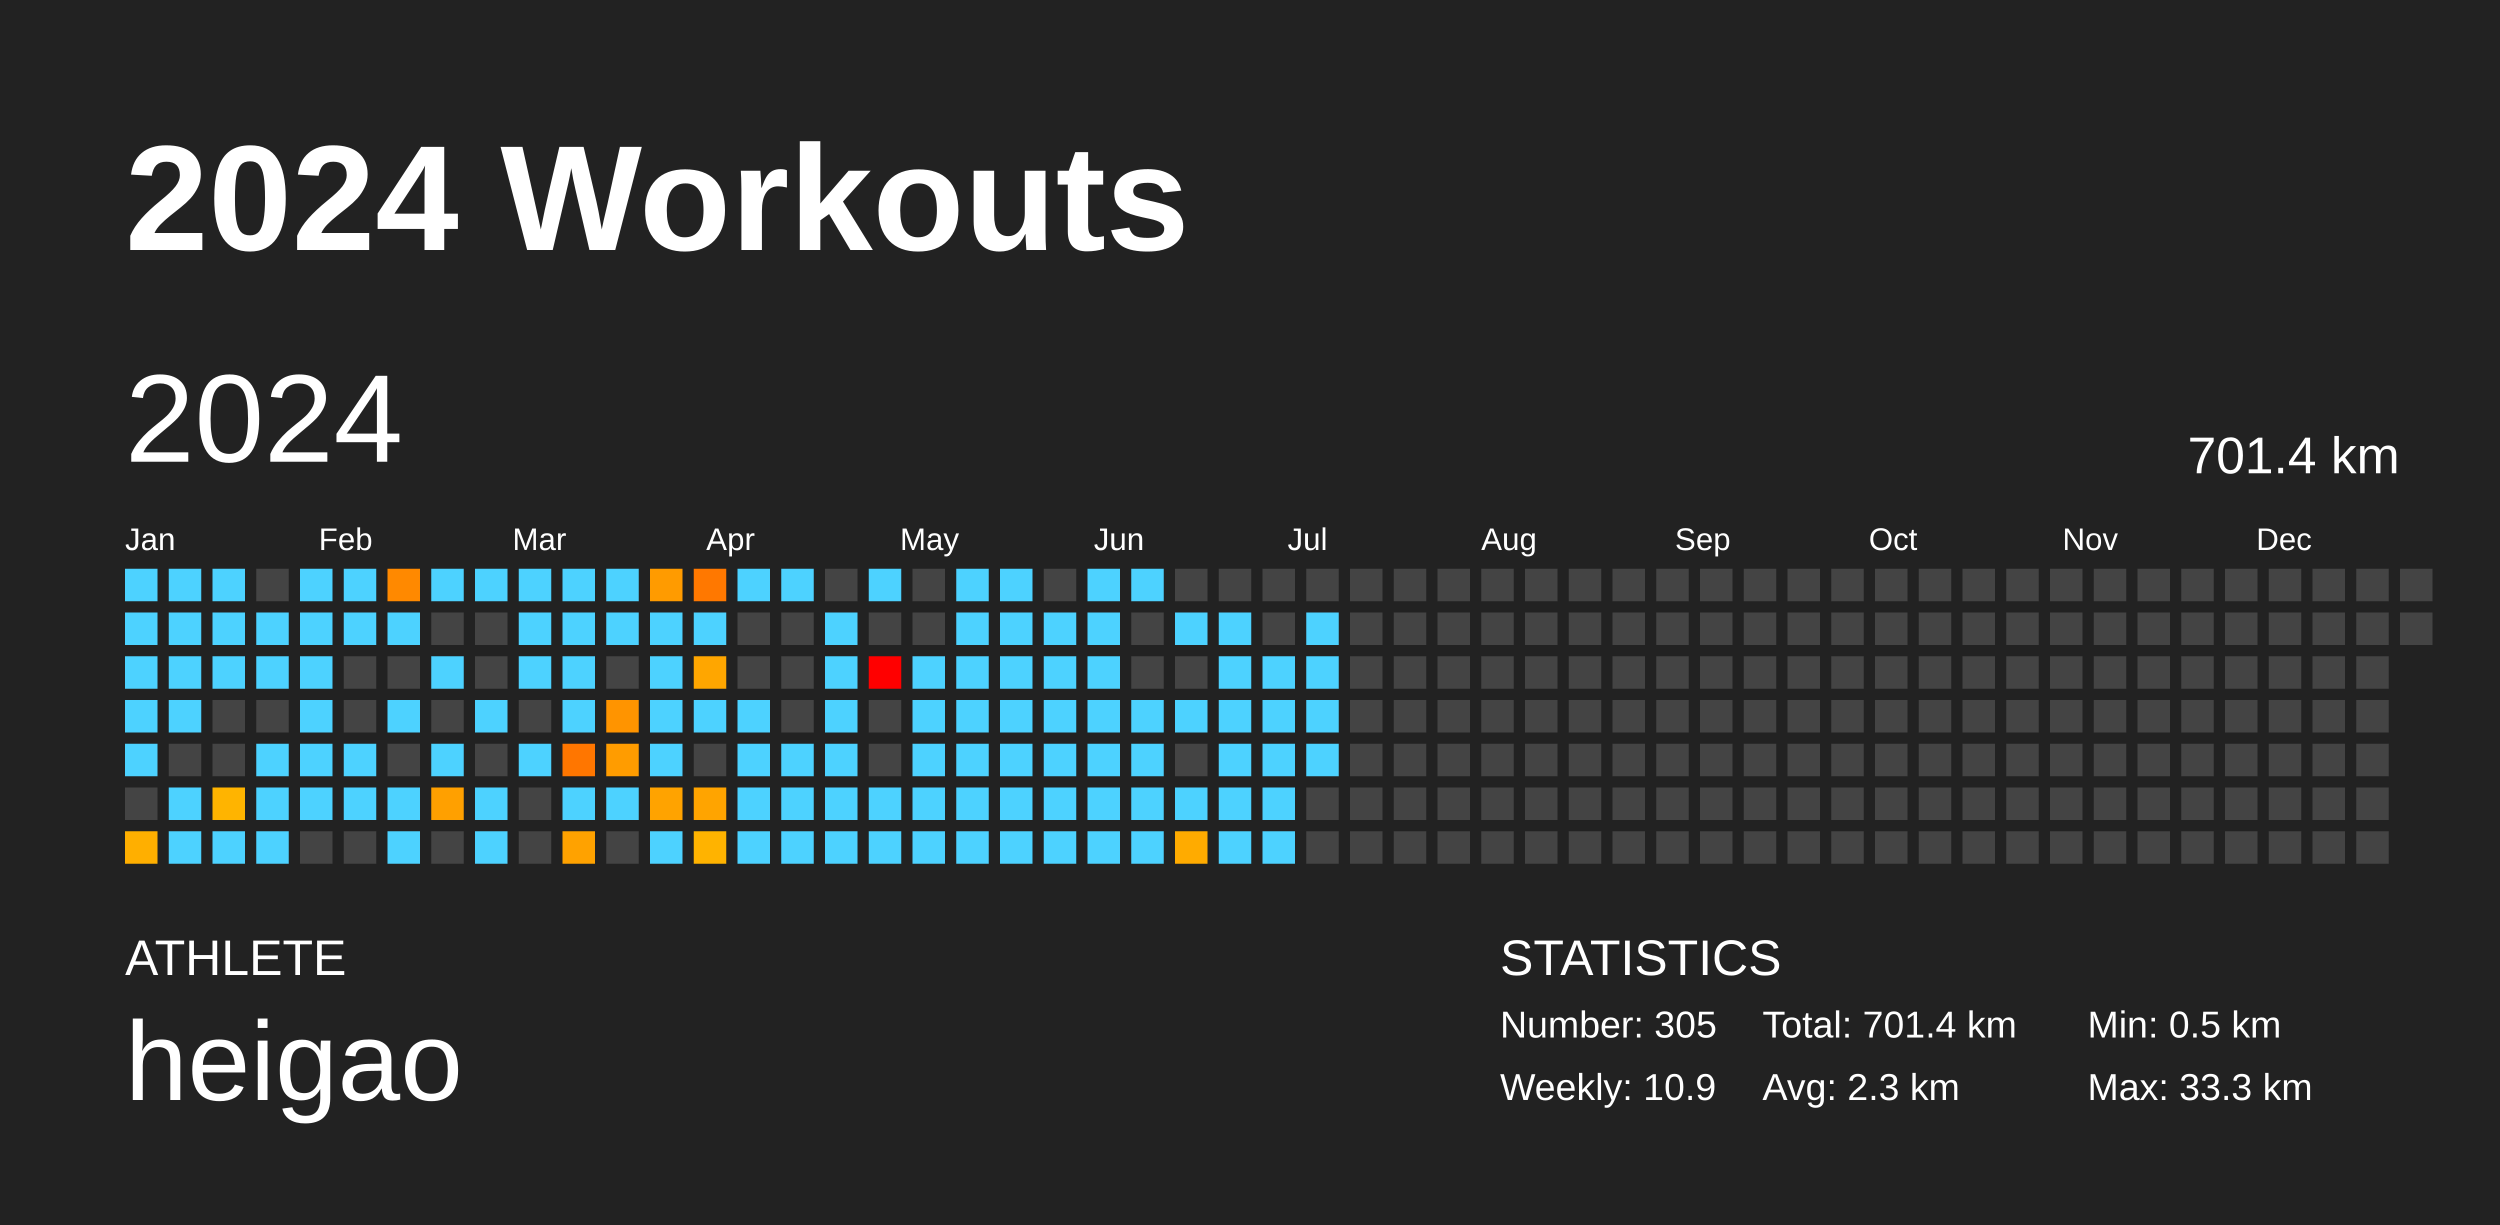
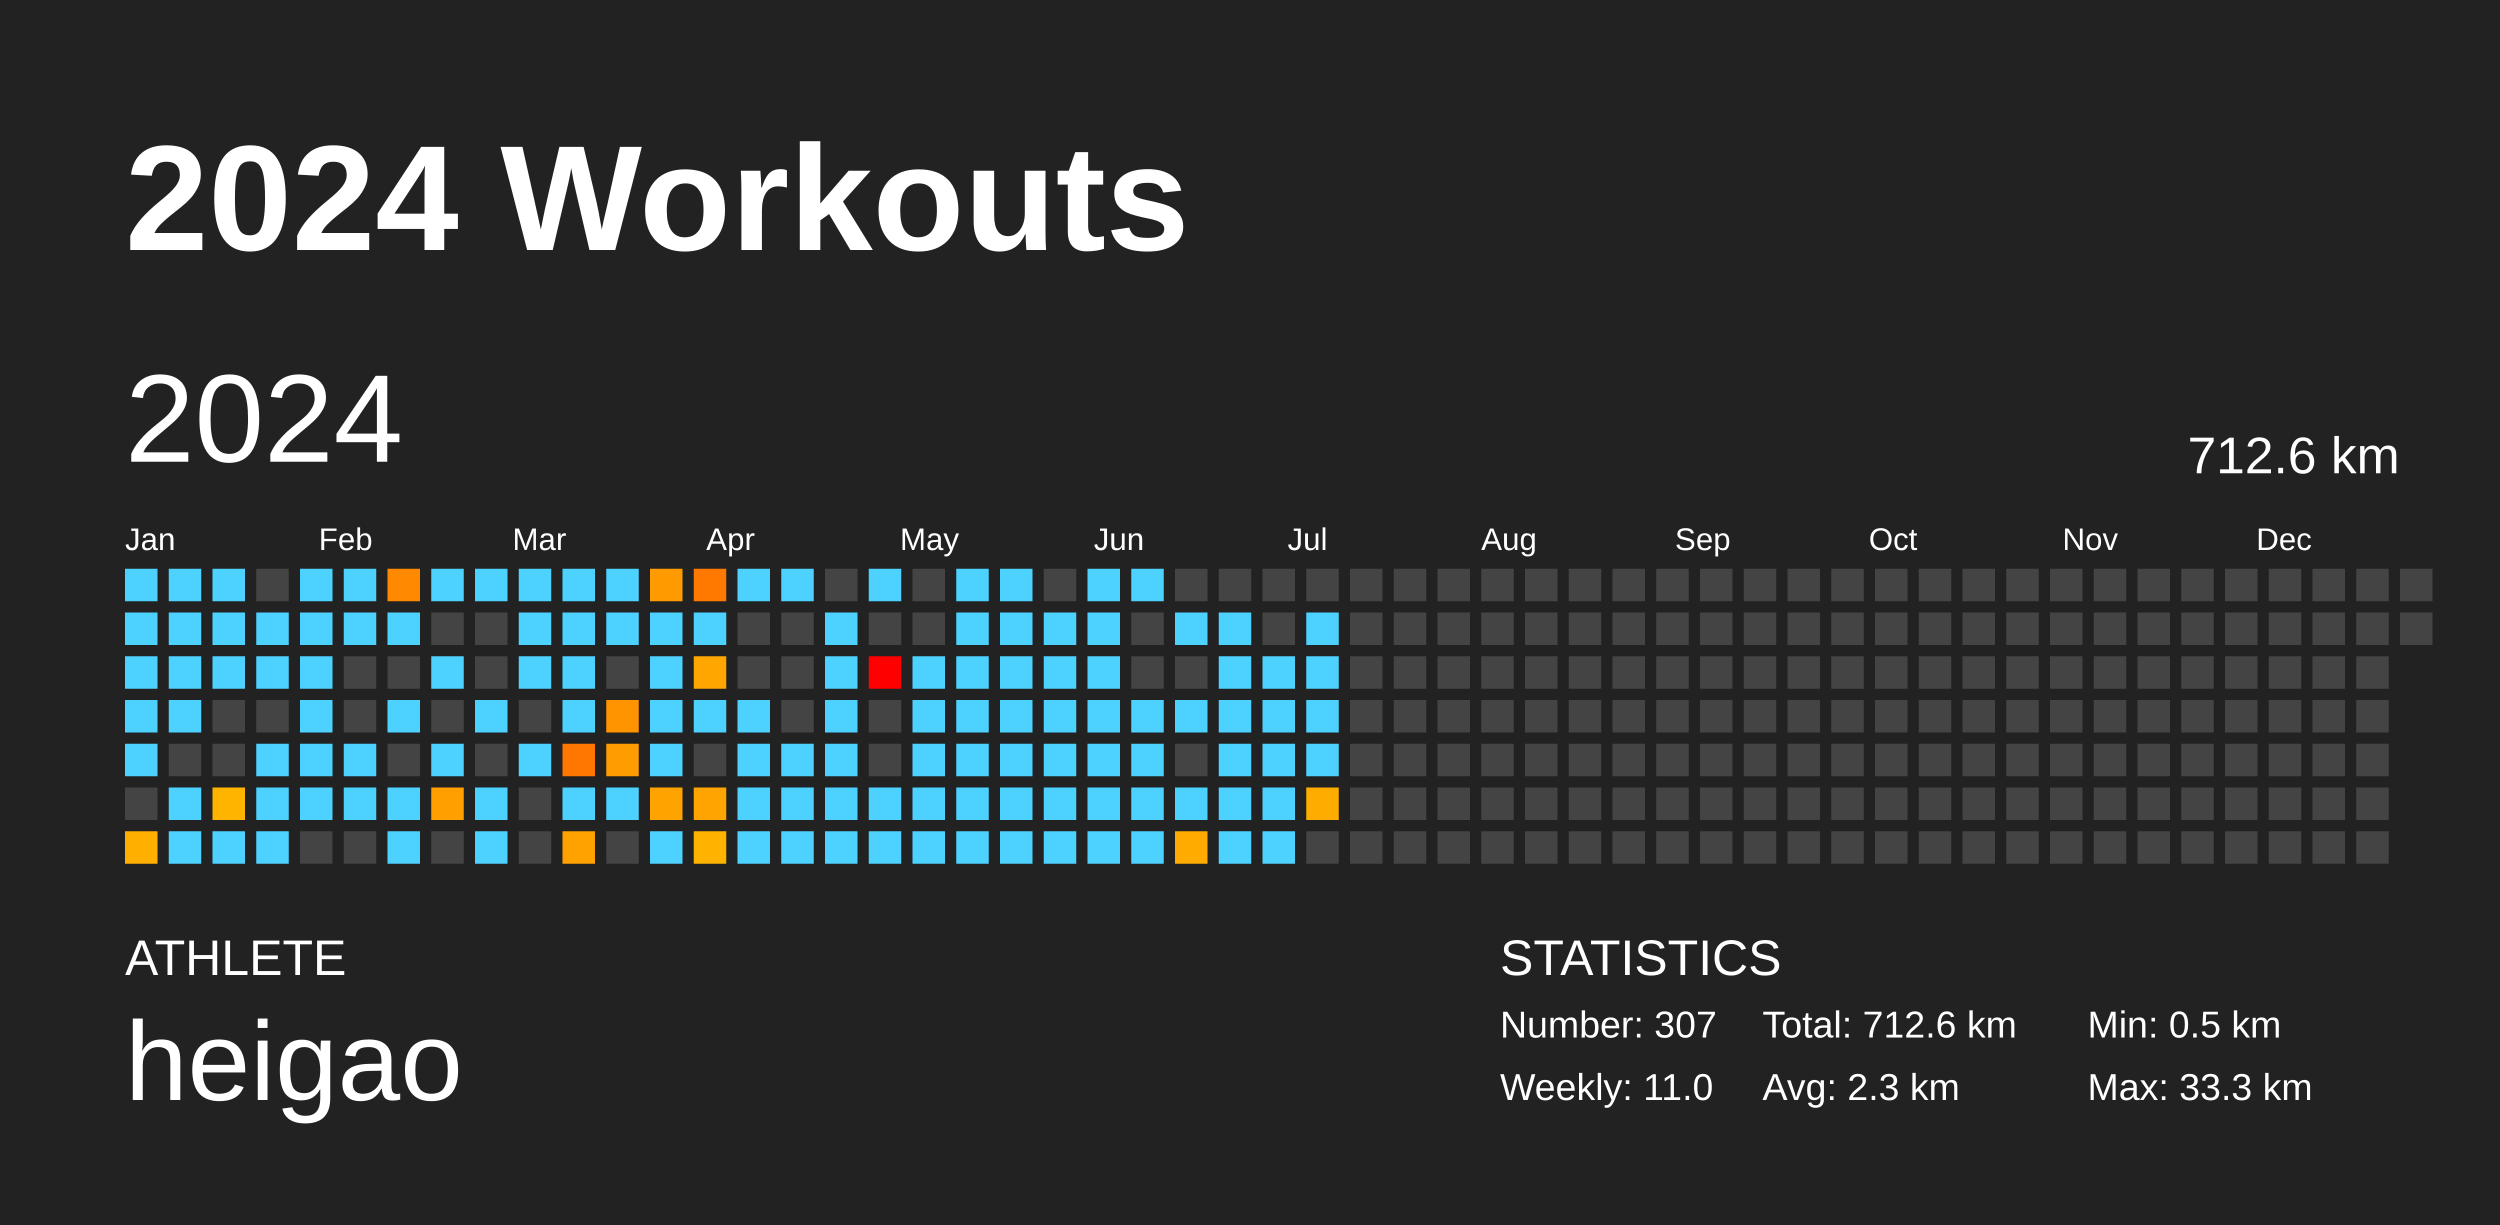
<svg xmlns="http://www.w3.org/2000/svg" baseProfile="full" height="98mm" version="1.1" viewBox="0,0,200,98" width="200mm">
  <defs />
  <rect fill="#222222" height="98" width="200" x="0" y="0" />
  <text fill="#FFFFFF" style="font-size:12px; font-family:Arial; font-weight:bold;" x="10" y="20">2024 Workouts</text>
  <text fill="#FFFFFF" style="font-size:4px; font-family:Arial" x="10" y="78">ATHLETE</text>
  <text fill="#FFFFFF" style="font-size:9px; font-family:Arial" x="10" y="88">heigao</text>
  <text fill="#FFFFFF" style="font-size:4px; font-family:Arial" x="120" y="78">STATISTICS</text>
-   <text fill="#FFFFFF" style="font-size:3px; font-family:Arial" x="120" y="83">Number: 305</text>
-   <text fill="#FFFFFF" style="font-size:3px; font-family:Arial" x="120" y="88">Weekly: 10.9</text>
-   <text fill="#FFFFFF" style="font-size:3px; font-family:Arial" x="141" y="83">Total: 701.4 km</text>
+   <text fill="#FFFFFF" style="font-size:3px; font-family:Arial" x="120" y="83">Number: 307</text>
+   <text fill="#FFFFFF" style="font-size:3px; font-family:Arial" x="120" y="88">Weekly: 11.0</text>
+   <text fill="#FFFFFF" style="font-size:3px; font-family:Arial" x="141" y="83">Total: 712.6 km</text>
  <text fill="#FFFFFF" style="font-size:3px; font-family:Arial" x="141" y="88">Avg: 2.3 km</text>
  <text fill="#FFFFFF" style="font-size:3px; font-family:Arial" x="167" y="83">Min: 0.5 km</text>
  <text fill="#FFFFFF" style="font-size:3px; font-family:Arial" x="167" y="88">Max: 33.3 km</text>
  <text dominant-baseline="hanging" fill="#FFFFFF" style="font-size:10.0px; font-family:Arial;" x="10" y="30">2024</text>
-   <text dominant-baseline="hanging" fill="#FFFFFF" style="font-size:4.125px; font-family:Arial;" x="175" y="35">701.4 km</text>
+   <text dominant-baseline="hanging" fill="#FFFFFF" style="font-size:4.125px; font-family:Arial;" x="175" y="35">712.6 km</text>
  <text fill="#FFFFFF" style="font-size:2.5px; font-family:Arial" x="10.0" y="44">Jan</text>
  <text fill="#FFFFFF" style="font-size:2.5px; font-family:Arial" x="25.5" y="44">Feb</text>
  <text fill="#FFFFFF" style="font-size:2.5px; font-family:Arial" x="41.0" y="44">Mar</text>
  <text fill="#FFFFFF" style="font-size:2.5px; font-family:Arial" x="56.5" y="44">Apr</text>
  <text fill="#FFFFFF" style="font-size:2.5px; font-family:Arial" x="72.0" y="44">May</text>
  <text fill="#FFFFFF" style="font-size:2.5px; font-family:Arial" x="87.5" y="44">Jun</text>
  <text fill="#FFFFFF" style="font-size:2.5px; font-family:Arial" x="103.0" y="44">Jul</text>
  <text fill="#FFFFFF" style="font-size:2.5px; font-family:Arial" x="118.5" y="44">Aug</text>
  <text fill="#FFFFFF" style="font-size:2.5px; font-family:Arial" x="134.0" y="44">Sep</text>
  <text fill="#FFFFFF" style="font-size:2.5px; font-family:Arial" x="149.5" y="44">Oct</text>
  <text fill="#FFFFFF" style="font-size:2.5px; font-family:Arial" x="165.0" y="44">Nov</text>
  <text fill="#FFFFFF" style="font-size:2.5px; font-family:Arial" x="180.5" y="44">Dec</text>
  <rect fill="#4dd2ff" height="2.6" width="2.6" x="10.0" y="45.5" />
  <rect fill="#4dd2ff" height="2.6" width="2.6" x="10.0" y="49.0" />
  <rect fill="#4dd2ff" height="2.6" width="2.6" x="10.0" y="52.5" />
  <rect fill="#4dd2ff" height="2.6" width="2.6" x="10.0" y="56.0" />
  <rect fill="#4dd2ff" height="2.6" width="2.6" x="10.0" y="59.5" />
  <rect fill="#444444" height="2.6" width="2.6" x="10.0" y="63.0" />
  <rect fill="#ffaf00" height="2.6" width="2.6" x="10.0" y="66.5" />
  <rect fill="#4dd2ff" height="2.6" width="2.6" x="13.5" y="45.5" />
  <rect fill="#4dd2ff" height="2.6" width="2.6" x="13.5" y="49.0" />
  <rect fill="#4dd2ff" height="2.6" width="2.6" x="13.5" y="52.5" />
  <rect fill="#4dd2ff" height="2.6" width="2.6" x="13.5" y="56.0" />
  <rect fill="#444444" height="2.6" width="2.6" x="13.5" y="59.5" />
  <rect fill="#4dd2ff" height="2.6" width="2.6" x="13.5" y="63.0" />
  <rect fill="#4dd2ff" height="2.6" width="2.6" x="13.5" y="66.5" />
  <rect fill="#4dd2ff" height="2.6" width="2.6" x="17.0" y="45.5" />
  <rect fill="#4dd2ff" height="2.6" width="2.6" x="17.0" y="49.0" />
  <rect fill="#4dd2ff" height="2.6" width="2.6" x="17.0" y="52.5" />
  <rect fill="#444444" height="2.6" width="2.6" x="17.0" y="56.0" />
  <rect fill="#444444" height="2.6" width="2.6" x="17.0" y="59.5" />
  <rect fill="#ffb400" height="2.6" width="2.6" x="17.0" y="63.0" />
  <rect fill="#4dd2ff" height="2.6" width="2.6" x="17.0" y="66.5" />
  <rect fill="#444444" height="2.6" width="2.6" x="20.5" y="45.5" />
  <rect fill="#4dd2ff" height="2.6" width="2.6" x="20.5" y="49.0" />
  <rect fill="#4dd2ff" height="2.6" width="2.6" x="20.5" y="52.5" />
  <rect fill="#444444" height="2.6" width="2.6" x="20.5" y="56.0" />
  <rect fill="#4dd2ff" height="2.6" width="2.6" x="20.5" y="59.5" />
  <rect fill="#4dd2ff" height="2.6" width="2.6" x="20.5" y="63.0" />
  <rect fill="#4dd2ff" height="2.6" width="2.6" x="20.5" y="66.5" />
  <rect fill="#4dd2ff" height="2.6" width="2.6" x="24.0" y="45.5" />
  <rect fill="#4dd2ff" height="2.6" width="2.6" x="24.0" y="49.0" />
  <rect fill="#4dd2ff" height="2.6" width="2.6" x="24.0" y="52.5" />
  <rect fill="#4dd2ff" height="2.6" width="2.6" x="24.0" y="56.0" />
  <rect fill="#4dd2ff" height="2.6" width="2.6" x="24.0" y="59.5" />
  <rect fill="#4dd2ff" height="2.6" width="2.6" x="24.0" y="63.0" />
  <rect fill="#444444" height="2.6" width="2.6" x="24.0" y="66.5" />
  <rect fill="#4dd2ff" height="2.6" width="2.6" x="27.5" y="45.5" />
  <rect fill="#4dd2ff" height="2.6" width="2.6" x="27.5" y="49.0" />
  <rect fill="#444444" height="2.6" width="2.6" x="27.5" y="52.5" />
  <rect fill="#444444" height="2.6" width="2.6" x="27.5" y="56.0" />
  <rect fill="#4dd2ff" height="2.6" width="2.6" x="27.5" y="59.5" />
  <rect fill="#4dd2ff" height="2.6" width="2.6" x="27.5" y="63.0" />
  <rect fill="#444444" height="2.6" width="2.6" x="27.5" y="66.5" />
  <rect fill="#ff8900" height="2.6" width="2.6" x="31.0" y="45.5" />
  <rect fill="#4dd2ff" height="2.6" width="2.6" x="31.0" y="49.0" />
  <rect fill="#444444" height="2.6" width="2.6" x="31.0" y="52.5" />
  <rect fill="#4dd2ff" height="2.6" width="2.6" x="31.0" y="56.0" />
  <rect fill="#444444" height="2.6" width="2.6" x="31.0" y="59.5" />
  <rect fill="#4dd2ff" height="2.6" width="2.6" x="31.0" y="63.0" />
  <rect fill="#4dd2ff" height="2.6" width="2.6" x="31.0" y="66.5" />
  <rect fill="#4dd2ff" height="2.6" width="2.6" x="34.5" y="45.5" />
  <rect fill="#444444" height="2.6" width="2.6" x="34.5" y="49.0" />
  <rect fill="#4dd2ff" height="2.6" width="2.6" x="34.5" y="52.5" />
  <rect fill="#444444" height="2.6" width="2.6" x="34.5" y="56.0" />
  <rect fill="#4dd2ff" height="2.6" width="2.6" x="34.5" y="59.5" />
  <rect fill="#ffa000" height="2.6" width="2.6" x="34.5" y="63.0" />
  <rect fill="#444444" height="2.6" width="2.6" x="34.5" y="66.5" />
  <rect fill="#4dd2ff" height="2.6" width="2.6" x="38.0" y="45.5" />
  <rect fill="#444444" height="2.6" width="2.6" x="38.0" y="49.0" />
  <rect fill="#444444" height="2.6" width="2.6" x="38.0" y="52.5" />
  <rect fill="#4dd2ff" height="2.6" width="2.6" x="38.0" y="56.0" />
  <rect fill="#444444" height="2.6" width="2.6" x="38.0" y="59.5" />
  <rect fill="#4dd2ff" height="2.6" width="2.6" x="38.0" y="63.0" />
  <rect fill="#4dd2ff" height="2.6" width="2.6" x="38.0" y="66.5" />
  <rect fill="#4dd2ff" height="2.6" width="2.6" x="41.5" y="45.5" />
  <rect fill="#4dd2ff" height="2.6" width="2.6" x="41.5" y="49.0" />
  <rect fill="#4dd2ff" height="2.6" width="2.6" x="41.5" y="52.5" />
  <rect fill="#444444" height="2.6" width="2.6" x="41.5" y="56.0" />
  <rect fill="#4dd2ff" height="2.6" width="2.6" x="41.5" y="59.5" />
  <rect fill="#444444" height="2.6" width="2.6" x="41.5" y="63.0" />
  <rect fill="#444444" height="2.6" width="2.6" x="41.5" y="66.5" />
  <rect fill="#4dd2ff" height="2.6" width="2.6" x="45.0" y="45.5" />
  <rect fill="#4dd2ff" height="2.6" width="2.6" x="45.0" y="49.0" />
  <rect fill="#4dd2ff" height="2.6" width="2.6" x="45.0" y="52.5" />
  <rect fill="#4dd2ff" height="2.6" width="2.6" x="45.0" y="56.0" />
  <rect fill="#ff7600" height="2.6" width="2.6" x="45.0" y="59.5" />
  <rect fill="#4dd2ff" height="2.6" width="2.6" x="45.0" y="63.0" />
  <rect fill="#ffa200" height="2.6" width="2.6" x="45.0" y="66.5" />
  <rect fill="#4dd2ff" height="2.6" width="2.6" x="48.5" y="45.5" />
  <rect fill="#4dd2ff" height="2.6" width="2.6" x="48.5" y="49.0" />
  <rect fill="#444444" height="2.6" width="2.6" x="48.5" y="52.5" />
  <rect fill="#ff9400" height="2.6" width="2.6" x="48.5" y="56.0" />
  <rect fill="#ff9c00" height="2.6" width="2.6" x="48.5" y="59.5" />
  <rect fill="#4dd2ff" height="2.6" width="2.6" x="48.5" y="63.0" />
  <rect fill="#444444" height="2.6" width="2.6" x="48.5" y="66.5" />
  <rect fill="#ff9b00" height="2.6" width="2.6" x="52.0" y="45.5" />
  <rect fill="#4dd2ff" height="2.6" width="2.6" x="52.0" y="49.0" />
  <rect fill="#4dd2ff" height="2.6" width="2.6" x="52.0" y="52.5" />
  <rect fill="#4dd2ff" height="2.6" width="2.6" x="52.0" y="56.0" />
  <rect fill="#4dd2ff" height="2.6" width="2.6" x="52.0" y="59.5" />
  <rect fill="#ffa300" height="2.6" width="2.6" x="52.0" y="63.0" />
  <rect fill="#4dd2ff" height="2.6" width="2.6" x="52.0" y="66.5" />
  <rect fill="#ff7800" height="2.6" width="2.6" x="55.5" y="45.5" />
  <rect fill="#4dd2ff" height="2.6" width="2.6" x="55.5" y="49.0" />
  <rect fill="#ffa600" height="2.6" width="2.6" x="55.5" y="52.5" />
  <rect fill="#4dd2ff" height="2.6" width="2.6" x="55.5" y="56.0" />
  <rect fill="#444444" height="2.6" width="2.6" x="55.5" y="59.5" />
  <rect fill="#ffa400" height="2.6" width="2.6" x="55.5" y="63.0" />
  <rect fill="#ffb300" height="2.6" width="2.6" x="55.5" y="66.5" />
  <rect fill="#4dd2ff" height="2.6" width="2.6" x="59.0" y="45.5" />
  <rect fill="#444444" height="2.6" width="2.6" x="59.0" y="49.0" />
  <rect fill="#444444" height="2.6" width="2.6" x="59.0" y="52.5" />
  <rect fill="#4dd2ff" height="2.6" width="2.6" x="59.0" y="56.0" />
  <rect fill="#4dd2ff" height="2.6" width="2.6" x="59.0" y="59.5" />
  <rect fill="#4dd2ff" height="2.6" width="2.6" x="59.0" y="63.0" />
  <rect fill="#4dd2ff" height="2.6" width="2.6" x="59.0" y="66.5" />
  <rect fill="#4dd2ff" height="2.6" width="2.6" x="62.5" y="45.5" />
  <rect fill="#444444" height="2.6" width="2.6" x="62.5" y="49.0" />
  <rect fill="#444444" height="2.6" width="2.6" x="62.5" y="52.5" />
  <rect fill="#444444" height="2.6" width="2.6" x="62.5" y="56.0" />
  <rect fill="#4dd2ff" height="2.6" width="2.6" x="62.5" y="59.5" />
  <rect fill="#4dd2ff" height="2.6" width="2.6" x="62.5" y="63.0" />
  <rect fill="#4dd2ff" height="2.6" width="2.6" x="62.5" y="66.5" />
  <rect fill="#444444" height="2.6" width="2.6" x="66.0" y="45.5" />
  <rect fill="#4dd2ff" height="2.6" width="2.6" x="66.0" y="49.0" />
  <rect fill="#4dd2ff" height="2.6" width="2.6" x="66.0" y="52.5" />
  <rect fill="#4dd2ff" height="2.6" width="2.6" x="66.0" y="56.0" />
  <rect fill="#4dd2ff" height="2.6" width="2.6" x="66.0" y="59.5" />
  <rect fill="#4dd2ff" height="2.6" width="2.6" x="66.0" y="63.0" />
  <rect fill="#4dd2ff" height="2.6" width="2.6" x="66.0" y="66.5" />
  <rect fill="#4dd2ff" height="2.6" width="2.6" x="69.5" y="45.5" />
  <rect fill="#444444" height="2.6" width="2.6" x="69.5" y="49.0" />
  <rect fill="red" height="2.6" width="2.6" x="69.5" y="52.5" />
  <rect fill="#444444" height="2.6" width="2.6" x="69.5" y="56.0" />
  <rect fill="#444444" height="2.6" width="2.6" x="69.5" y="59.5" />
  <rect fill="#4dd2ff" height="2.6" width="2.6" x="69.5" y="63.0" />
  <rect fill="#4dd2ff" height="2.6" width="2.6" x="69.5" y="66.5" />
  <rect fill="#444444" height="2.6" width="2.6" x="73.0" y="45.5" />
  <rect fill="#444444" height="2.6" width="2.6" x="73.0" y="49.0" />
  <rect fill="#4dd2ff" height="2.6" width="2.6" x="73.0" y="52.5" />
  <rect fill="#4dd2ff" height="2.6" width="2.6" x="73.0" y="56.0" />
  <rect fill="#4dd2ff" height="2.6" width="2.6" x="73.0" y="59.5" />
  <rect fill="#4dd2ff" height="2.6" width="2.6" x="73.0" y="63.0" />
  <rect fill="#4dd2ff" height="2.6" width="2.6" x="73.0" y="66.5" />
  <rect fill="#4dd2ff" height="2.6" width="2.6" x="76.5" y="45.5" />
  <rect fill="#4dd2ff" height="2.6" width="2.6" x="76.5" y="49.0" />
  <rect fill="#4dd2ff" height="2.6" width="2.6" x="76.5" y="52.5" />
  <rect fill="#4dd2ff" height="2.6" width="2.6" x="76.5" y="56.0" />
  <rect fill="#4dd2ff" height="2.6" width="2.6" x="76.5" y="59.5" />
  <rect fill="#4dd2ff" height="2.6" width="2.6" x="76.5" y="63.0" />
  <rect fill="#4dd2ff" height="2.6" width="2.6" x="76.5" y="66.5" />
  <rect fill="#4dd2ff" height="2.6" width="2.6" x="80.0" y="45.5" />
  <rect fill="#4dd2ff" height="2.6" width="2.6" x="80.0" y="49.0" />
  <rect fill="#4dd2ff" height="2.6" width="2.6" x="80.0" y="52.5" />
  <rect fill="#4dd2ff" height="2.6" width="2.6" x="80.0" y="56.0" />
  <rect fill="#4dd2ff" height="2.6" width="2.6" x="80.0" y="59.5" />
  <rect fill="#4dd2ff" height="2.6" width="2.6" x="80.0" y="63.0" />
  <rect fill="#4dd2ff" height="2.6" width="2.6" x="80.0" y="66.5" />
  <rect fill="#444444" height="2.6" width="2.6" x="83.5" y="45.5" />
  <rect fill="#4dd2ff" height="2.6" width="2.6" x="83.5" y="49.0" />
  <rect fill="#4dd2ff" height="2.6" width="2.6" x="83.5" y="52.5" />
  <rect fill="#4dd2ff" height="2.6" width="2.6" x="83.5" y="56.0" />
  <rect fill="#4dd2ff" height="2.6" width="2.6" x="83.5" y="59.5" />
  <rect fill="#4dd2ff" height="2.6" width="2.6" x="83.5" y="63.0" />
  <rect fill="#4dd2ff" height="2.6" width="2.6" x="83.5" y="66.5" />
  <rect fill="#4dd2ff" height="2.6" width="2.6" x="87.0" y="45.5" />
  <rect fill="#4dd2ff" height="2.6" width="2.6" x="87.0" y="49.0" />
  <rect fill="#4dd2ff" height="2.6" width="2.6" x="87.0" y="52.5" />
  <rect fill="#4dd2ff" height="2.6" width="2.6" x="87.0" y="56.0" />
  <rect fill="#4dd2ff" height="2.6" width="2.6" x="87.0" y="59.5" />
  <rect fill="#4dd2ff" height="2.6" width="2.6" x="87.0" y="63.0" />
  <rect fill="#4dd2ff" height="2.6" width="2.6" x="87.0" y="66.5" />
  <rect fill="#4dd2ff" height="2.6" width="2.6" x="90.5" y="45.5" />
  <rect fill="#444444" height="2.6" width="2.6" x="90.5" y="49.0" />
  <rect fill="#444444" height="2.6" width="2.6" x="90.5" y="52.5" />
  <rect fill="#4dd2ff" height="2.6" width="2.6" x="90.5" y="56.0" />
  <rect fill="#4dd2ff" height="2.6" width="2.6" x="90.5" y="59.5" />
  <rect fill="#4dd2ff" height="2.6" width="2.6" x="90.5" y="63.0" />
  <rect fill="#4dd2ff" height="2.6" width="2.6" x="90.5" y="66.5" />
  <rect fill="#444444" height="2.6" width="2.6" x="94.0" y="45.5" />
  <rect fill="#4dd2ff" height="2.6" width="2.6" x="94.0" y="49.0" />
  <rect fill="#444444" height="2.6" width="2.6" x="94.0" y="52.5" />
  <rect fill="#4dd2ff" height="2.6" width="2.6" x="94.0" y="56.0" />
  <rect fill="#444444" height="2.6" width="2.6" x="94.0" y="59.5" />
  <rect fill="#4dd2ff" height="2.6" width="2.6" x="94.0" y="63.0" />
  <rect fill="#ffab00" height="2.6" width="2.6" x="94.0" y="66.5" />
  <rect fill="#444444" height="2.6" width="2.6" x="97.5" y="45.5" />
  <rect fill="#4dd2ff" height="2.6" width="2.6" x="97.5" y="49.0" />
  <rect fill="#4dd2ff" height="2.6" width="2.6" x="97.5" y="52.5" />
  <rect fill="#4dd2ff" height="2.6" width="2.6" x="97.5" y="56.0" />
  <rect fill="#4dd2ff" height="2.6" width="2.6" x="97.5" y="59.5" />
  <rect fill="#4dd2ff" height="2.6" width="2.6" x="97.5" y="63.0" />
  <rect fill="#4dd2ff" height="2.6" width="2.6" x="97.5" y="66.5" />
  <rect fill="#444444" height="2.6" width="2.6" x="101.0" y="45.5" />
  <rect fill="#444444" height="2.6" width="2.6" x="101.0" y="49.0" />
  <rect fill="#4dd2ff" height="2.6" width="2.6" x="101.0" y="52.5" />
  <rect fill="#4dd2ff" height="2.6" width="2.6" x="101.0" y="56.0" />
  <rect fill="#4dd2ff" height="2.6" width="2.6" x="101.0" y="59.5" />
  <rect fill="#4dd2ff" height="2.6" width="2.6" x="101.0" y="63.0" />
  <rect fill="#4dd2ff" height="2.6" width="2.6" x="101.0" y="66.5" />
  <rect fill="#444444" height="2.6" width="2.6" x="104.5" y="45.5" />
  <rect fill="#4dd2ff" height="2.6" width="2.6" x="104.5" y="49.0" />
  <rect fill="#4dd2ff" height="2.6" width="2.6" x="104.5" y="52.5" />
  <rect fill="#4dd2ff" height="2.6" width="2.6" x="104.5" y="56.0" />
  <rect fill="#4dd2ff" height="2.6" width="2.6" x="104.5" y="59.5" />
-   <rect fill="#444444" height="2.6" width="2.6" x="104.5" y="63.0" />
+   <rect fill="#ffac00" height="2.6" width="2.6" x="104.5" y="63.0" />
  <rect fill="#444444" height="2.6" width="2.6" x="104.5" y="66.5" />
  <rect fill="#444444" height="2.6" width="2.6" x="108.0" y="45.5" />
  <rect fill="#444444" height="2.6" width="2.6" x="108.0" y="49.0" />
  <rect fill="#444444" height="2.6" width="2.6" x="108.0" y="52.5" />
  <rect fill="#444444" height="2.6" width="2.6" x="108.0" y="56.0" />
  <rect fill="#444444" height="2.6" width="2.6" x="108.0" y="59.5" />
  <rect fill="#444444" height="2.6" width="2.6" x="108.0" y="63.0" />
  <rect fill="#444444" height="2.6" width="2.6" x="108.0" y="66.5" />
  <rect fill="#444444" height="2.6" width="2.6" x="111.5" y="45.5" />
  <rect fill="#444444" height="2.6" width="2.6" x="111.5" y="49.0" />
  <rect fill="#444444" height="2.6" width="2.6" x="111.5" y="52.5" />
  <rect fill="#444444" height="2.6" width="2.6" x="111.5" y="56.0" />
  <rect fill="#444444" height="2.6" width="2.6" x="111.5" y="59.5" />
  <rect fill="#444444" height="2.6" width="2.6" x="111.5" y="63.0" />
  <rect fill="#444444" height="2.6" width="2.6" x="111.5" y="66.5" />
  <rect fill="#444444" height="2.6" width="2.6" x="115.0" y="45.5" />
  <rect fill="#444444" height="2.6" width="2.6" x="115.0" y="49.0" />
  <rect fill="#444444" height="2.6" width="2.6" x="115.0" y="52.5" />
  <rect fill="#444444" height="2.6" width="2.6" x="115.0" y="56.0" />
  <rect fill="#444444" height="2.6" width="2.6" x="115.0" y="59.5" />
  <rect fill="#444444" height="2.6" width="2.6" x="115.0" y="63.0" />
  <rect fill="#444444" height="2.6" width="2.6" x="115.0" y="66.5" />
  <rect fill="#444444" height="2.6" width="2.6" x="118.5" y="45.5" />
  <rect fill="#444444" height="2.6" width="2.6" x="118.5" y="49.0" />
  <rect fill="#444444" height="2.6" width="2.6" x="118.5" y="52.5" />
  <rect fill="#444444" height="2.6" width="2.6" x="118.5" y="56.0" />
  <rect fill="#444444" height="2.6" width="2.6" x="118.5" y="59.5" />
  <rect fill="#444444" height="2.6" width="2.6" x="118.5" y="63.0" />
  <rect fill="#444444" height="2.6" width="2.6" x="118.5" y="66.5" />
  <rect fill="#444444" height="2.6" width="2.6" x="122.0" y="45.5" />
  <rect fill="#444444" height="2.6" width="2.6" x="122.0" y="49.0" />
  <rect fill="#444444" height="2.6" width="2.6" x="122.0" y="52.5" />
  <rect fill="#444444" height="2.6" width="2.6" x="122.0" y="56.0" />
  <rect fill="#444444" height="2.6" width="2.6" x="122.0" y="59.5" />
  <rect fill="#444444" height="2.6" width="2.6" x="122.0" y="63.0" />
  <rect fill="#444444" height="2.6" width="2.6" x="122.0" y="66.5" />
  <rect fill="#444444" height="2.6" width="2.6" x="125.5" y="45.5" />
  <rect fill="#444444" height="2.6" width="2.6" x="125.5" y="49.0" />
  <rect fill="#444444" height="2.6" width="2.6" x="125.5" y="52.5" />
  <rect fill="#444444" height="2.6" width="2.6" x="125.5" y="56.0" />
  <rect fill="#444444" height="2.6" width="2.6" x="125.5" y="59.5" />
  <rect fill="#444444" height="2.6" width="2.6" x="125.5" y="63.0" />
  <rect fill="#444444" height="2.6" width="2.6" x="125.5" y="66.5" />
  <rect fill="#444444" height="2.6" width="2.6" x="129.0" y="45.5" />
  <rect fill="#444444" height="2.6" width="2.6" x="129.0" y="49.0" />
  <rect fill="#444444" height="2.6" width="2.6" x="129.0" y="52.5" />
  <rect fill="#444444" height="2.6" width="2.6" x="129.0" y="56.0" />
  <rect fill="#444444" height="2.6" width="2.6" x="129.0" y="59.5" />
  <rect fill="#444444" height="2.6" width="2.6" x="129.0" y="63.0" />
  <rect fill="#444444" height="2.6" width="2.6" x="129.0" y="66.5" />
  <rect fill="#444444" height="2.6" width="2.6" x="132.5" y="45.5" />
  <rect fill="#444444" height="2.6" width="2.6" x="132.5" y="49.0" />
  <rect fill="#444444" height="2.6" width="2.6" x="132.5" y="52.5" />
  <rect fill="#444444" height="2.6" width="2.6" x="132.5" y="56.0" />
  <rect fill="#444444" height="2.6" width="2.6" x="132.5" y="59.5" />
  <rect fill="#444444" height="2.6" width="2.6" x="132.5" y="63.0" />
  <rect fill="#444444" height="2.6" width="2.6" x="132.5" y="66.5" />
  <rect fill="#444444" height="2.6" width="2.6" x="136.0" y="45.5" />
  <rect fill="#444444" height="2.6" width="2.6" x="136.0" y="49.0" />
  <rect fill="#444444" height="2.6" width="2.6" x="136.0" y="52.5" />
  <rect fill="#444444" height="2.6" width="2.6" x="136.0" y="56.0" />
  <rect fill="#444444" height="2.6" width="2.6" x="136.0" y="59.5" />
  <rect fill="#444444" height="2.6" width="2.6" x="136.0" y="63.0" />
  <rect fill="#444444" height="2.6" width="2.6" x="136.0" y="66.5" />
  <rect fill="#444444" height="2.6" width="2.6" x="139.5" y="45.5" />
  <rect fill="#444444" height="2.6" width="2.6" x="139.5" y="49.0" />
  <rect fill="#444444" height="2.6" width="2.6" x="139.5" y="52.5" />
  <rect fill="#444444" height="2.6" width="2.6" x="139.5" y="56.0" />
  <rect fill="#444444" height="2.6" width="2.6" x="139.5" y="59.5" />
  <rect fill="#444444" height="2.6" width="2.6" x="139.5" y="63.0" />
  <rect fill="#444444" height="2.6" width="2.6" x="139.5" y="66.5" />
  <rect fill="#444444" height="2.6" width="2.6" x="143.0" y="45.5" />
  <rect fill="#444444" height="2.6" width="2.6" x="143.0" y="49.0" />
  <rect fill="#444444" height="2.6" width="2.6" x="143.0" y="52.5" />
  <rect fill="#444444" height="2.6" width="2.6" x="143.0" y="56.0" />
  <rect fill="#444444" height="2.6" width="2.6" x="143.0" y="59.5" />
  <rect fill="#444444" height="2.6" width="2.6" x="143.0" y="63.0" />
  <rect fill="#444444" height="2.6" width="2.6" x="143.0" y="66.5" />
  <rect fill="#444444" height="2.6" width="2.6" x="146.5" y="45.5" />
  <rect fill="#444444" height="2.6" width="2.6" x="146.5" y="49.0" />
  <rect fill="#444444" height="2.6" width="2.6" x="146.5" y="52.5" />
  <rect fill="#444444" height="2.6" width="2.6" x="146.5" y="56.0" />
  <rect fill="#444444" height="2.6" width="2.6" x="146.5" y="59.5" />
  <rect fill="#444444" height="2.6" width="2.6" x="146.5" y="63.0" />
  <rect fill="#444444" height="2.6" width="2.6" x="146.5" y="66.5" />
  <rect fill="#444444" height="2.6" width="2.6" x="150.0" y="45.5" />
  <rect fill="#444444" height="2.6" width="2.6" x="150.0" y="49.0" />
  <rect fill="#444444" height="2.6" width="2.6" x="150.0" y="52.5" />
  <rect fill="#444444" height="2.6" width="2.6" x="150.0" y="56.0" />
  <rect fill="#444444" height="2.6" width="2.6" x="150.0" y="59.5" />
  <rect fill="#444444" height="2.6" width="2.6" x="150.0" y="63.0" />
  <rect fill="#444444" height="2.6" width="2.6" x="150.0" y="66.5" />
  <rect fill="#444444" height="2.6" width="2.6" x="153.5" y="45.5" />
  <rect fill="#444444" height="2.6" width="2.6" x="153.5" y="49.0" />
  <rect fill="#444444" height="2.6" width="2.6" x="153.5" y="52.5" />
  <rect fill="#444444" height="2.6" width="2.6" x="153.5" y="56.0" />
  <rect fill="#444444" height="2.6" width="2.6" x="153.5" y="59.5" />
  <rect fill="#444444" height="2.6" width="2.6" x="153.5" y="63.0" />
  <rect fill="#444444" height="2.6" width="2.6" x="153.5" y="66.5" />
  <rect fill="#444444" height="2.6" width="2.6" x="157.0" y="45.5" />
  <rect fill="#444444" height="2.6" width="2.6" x="157.0" y="49.0" />
  <rect fill="#444444" height="2.6" width="2.6" x="157.0" y="52.5" />
  <rect fill="#444444" height="2.6" width="2.6" x="157.0" y="56.0" />
  <rect fill="#444444" height="2.6" width="2.6" x="157.0" y="59.5" />
  <rect fill="#444444" height="2.6" width="2.6" x="157.0" y="63.0" />
  <rect fill="#444444" height="2.6" width="2.6" x="157.0" y="66.5" />
  <rect fill="#444444" height="2.6" width="2.6" x="160.5" y="45.5" />
  <rect fill="#444444" height="2.6" width="2.6" x="160.5" y="49.0" />
  <rect fill="#444444" height="2.6" width="2.6" x="160.5" y="52.5" />
  <rect fill="#444444" height="2.6" width="2.6" x="160.5" y="56.0" />
  <rect fill="#444444" height="2.6" width="2.6" x="160.5" y="59.5" />
  <rect fill="#444444" height="2.6" width="2.6" x="160.5" y="63.0" />
  <rect fill="#444444" height="2.6" width="2.6" x="160.5" y="66.5" />
  <rect fill="#444444" height="2.6" width="2.6" x="164.0" y="45.5" />
  <rect fill="#444444" height="2.6" width="2.6" x="164.0" y="49.0" />
  <rect fill="#444444" height="2.6" width="2.6" x="164.0" y="52.5" />
  <rect fill="#444444" height="2.6" width="2.6" x="164.0" y="56.0" />
  <rect fill="#444444" height="2.6" width="2.6" x="164.0" y="59.5" />
  <rect fill="#444444" height="2.6" width="2.6" x="164.0" y="63.0" />
  <rect fill="#444444" height="2.6" width="2.6" x="164.0" y="66.5" />
  <rect fill="#444444" height="2.6" width="2.6" x="167.5" y="45.5" />
  <rect fill="#444444" height="2.6" width="2.6" x="167.5" y="49.0" />
  <rect fill="#444444" height="2.6" width="2.6" x="167.5" y="52.5" />
  <rect fill="#444444" height="2.6" width="2.6" x="167.5" y="56.0" />
  <rect fill="#444444" height="2.6" width="2.6" x="167.5" y="59.5" />
  <rect fill="#444444" height="2.6" width="2.6" x="167.5" y="63.0" />
  <rect fill="#444444" height="2.6" width="2.6" x="167.5" y="66.5" />
  <rect fill="#444444" height="2.6" width="2.6" x="171.0" y="45.5" />
  <rect fill="#444444" height="2.6" width="2.6" x="171.0" y="49.0" />
  <rect fill="#444444" height="2.6" width="2.6" x="171.0" y="52.5" />
  <rect fill="#444444" height="2.6" width="2.6" x="171.0" y="56.0" />
  <rect fill="#444444" height="2.6" width="2.6" x="171.0" y="59.5" />
  <rect fill="#444444" height="2.6" width="2.6" x="171.0" y="63.0" />
  <rect fill="#444444" height="2.6" width="2.6" x="171.0" y="66.5" />
  <rect fill="#444444" height="2.6" width="2.6" x="174.5" y="45.5" />
  <rect fill="#444444" height="2.6" width="2.6" x="174.5" y="49.0" />
  <rect fill="#444444" height="2.6" width="2.6" x="174.5" y="52.5" />
  <rect fill="#444444" height="2.6" width="2.6" x="174.5" y="56.0" />
  <rect fill="#444444" height="2.6" width="2.6" x="174.5" y="59.5" />
  <rect fill="#444444" height="2.6" width="2.6" x="174.5" y="63.0" />
  <rect fill="#444444" height="2.6" width="2.6" x="174.5" y="66.5" />
  <rect fill="#444444" height="2.6" width="2.6" x="178.0" y="45.5" />
  <rect fill="#444444" height="2.6" width="2.6" x="178.0" y="49.0" />
  <rect fill="#444444" height="2.6" width="2.6" x="178.0" y="52.5" />
  <rect fill="#444444" height="2.6" width="2.6" x="178.0" y="56.0" />
  <rect fill="#444444" height="2.6" width="2.6" x="178.0" y="59.5" />
  <rect fill="#444444" height="2.6" width="2.6" x="178.0" y="63.0" />
  <rect fill="#444444" height="2.6" width="2.6" x="178.0" y="66.5" />
  <rect fill="#444444" height="2.6" width="2.6" x="181.5" y="45.5" />
  <rect fill="#444444" height="2.6" width="2.6" x="181.5" y="49.0" />
  <rect fill="#444444" height="2.6" width="2.6" x="181.5" y="52.5" />
  <rect fill="#444444" height="2.6" width="2.6" x="181.5" y="56.0" />
  <rect fill="#444444" height="2.6" width="2.6" x="181.5" y="59.5" />
  <rect fill="#444444" height="2.6" width="2.6" x="181.5" y="63.0" />
  <rect fill="#444444" height="2.6" width="2.6" x="181.5" y="66.5" />
  <rect fill="#444444" height="2.6" width="2.6" x="185.0" y="45.5" />
  <rect fill="#444444" height="2.6" width="2.6" x="185.0" y="49.0" />
  <rect fill="#444444" height="2.6" width="2.6" x="185.0" y="52.5" />
  <rect fill="#444444" height="2.6" width="2.6" x="185.0" y="56.0" />
  <rect fill="#444444" height="2.6" width="2.6" x="185.0" y="59.5" />
  <rect fill="#444444" height="2.6" width="2.6" x="185.0" y="63.0" />
  <rect fill="#444444" height="2.6" width="2.6" x="185.0" y="66.5" />
  <rect fill="#444444" height="2.6" width="2.6" x="188.5" y="45.5" />
  <rect fill="#444444" height="2.6" width="2.6" x="188.5" y="49.0" />
  <rect fill="#444444" height="2.6" width="2.6" x="188.5" y="52.5" />
  <rect fill="#444444" height="2.6" width="2.6" x="188.5" y="56.0" />
  <rect fill="#444444" height="2.6" width="2.6" x="188.5" y="59.5" />
  <rect fill="#444444" height="2.6" width="2.6" x="188.5" y="63.0" />
  <rect fill="#444444" height="2.6" width="2.6" x="188.5" y="66.5" />
  <rect fill="#444444" height="2.6" width="2.6" x="192.0" y="45.5" />
  <rect fill="#444444" height="2.6" width="2.6" x="192.0" y="49.0" />
</svg>
